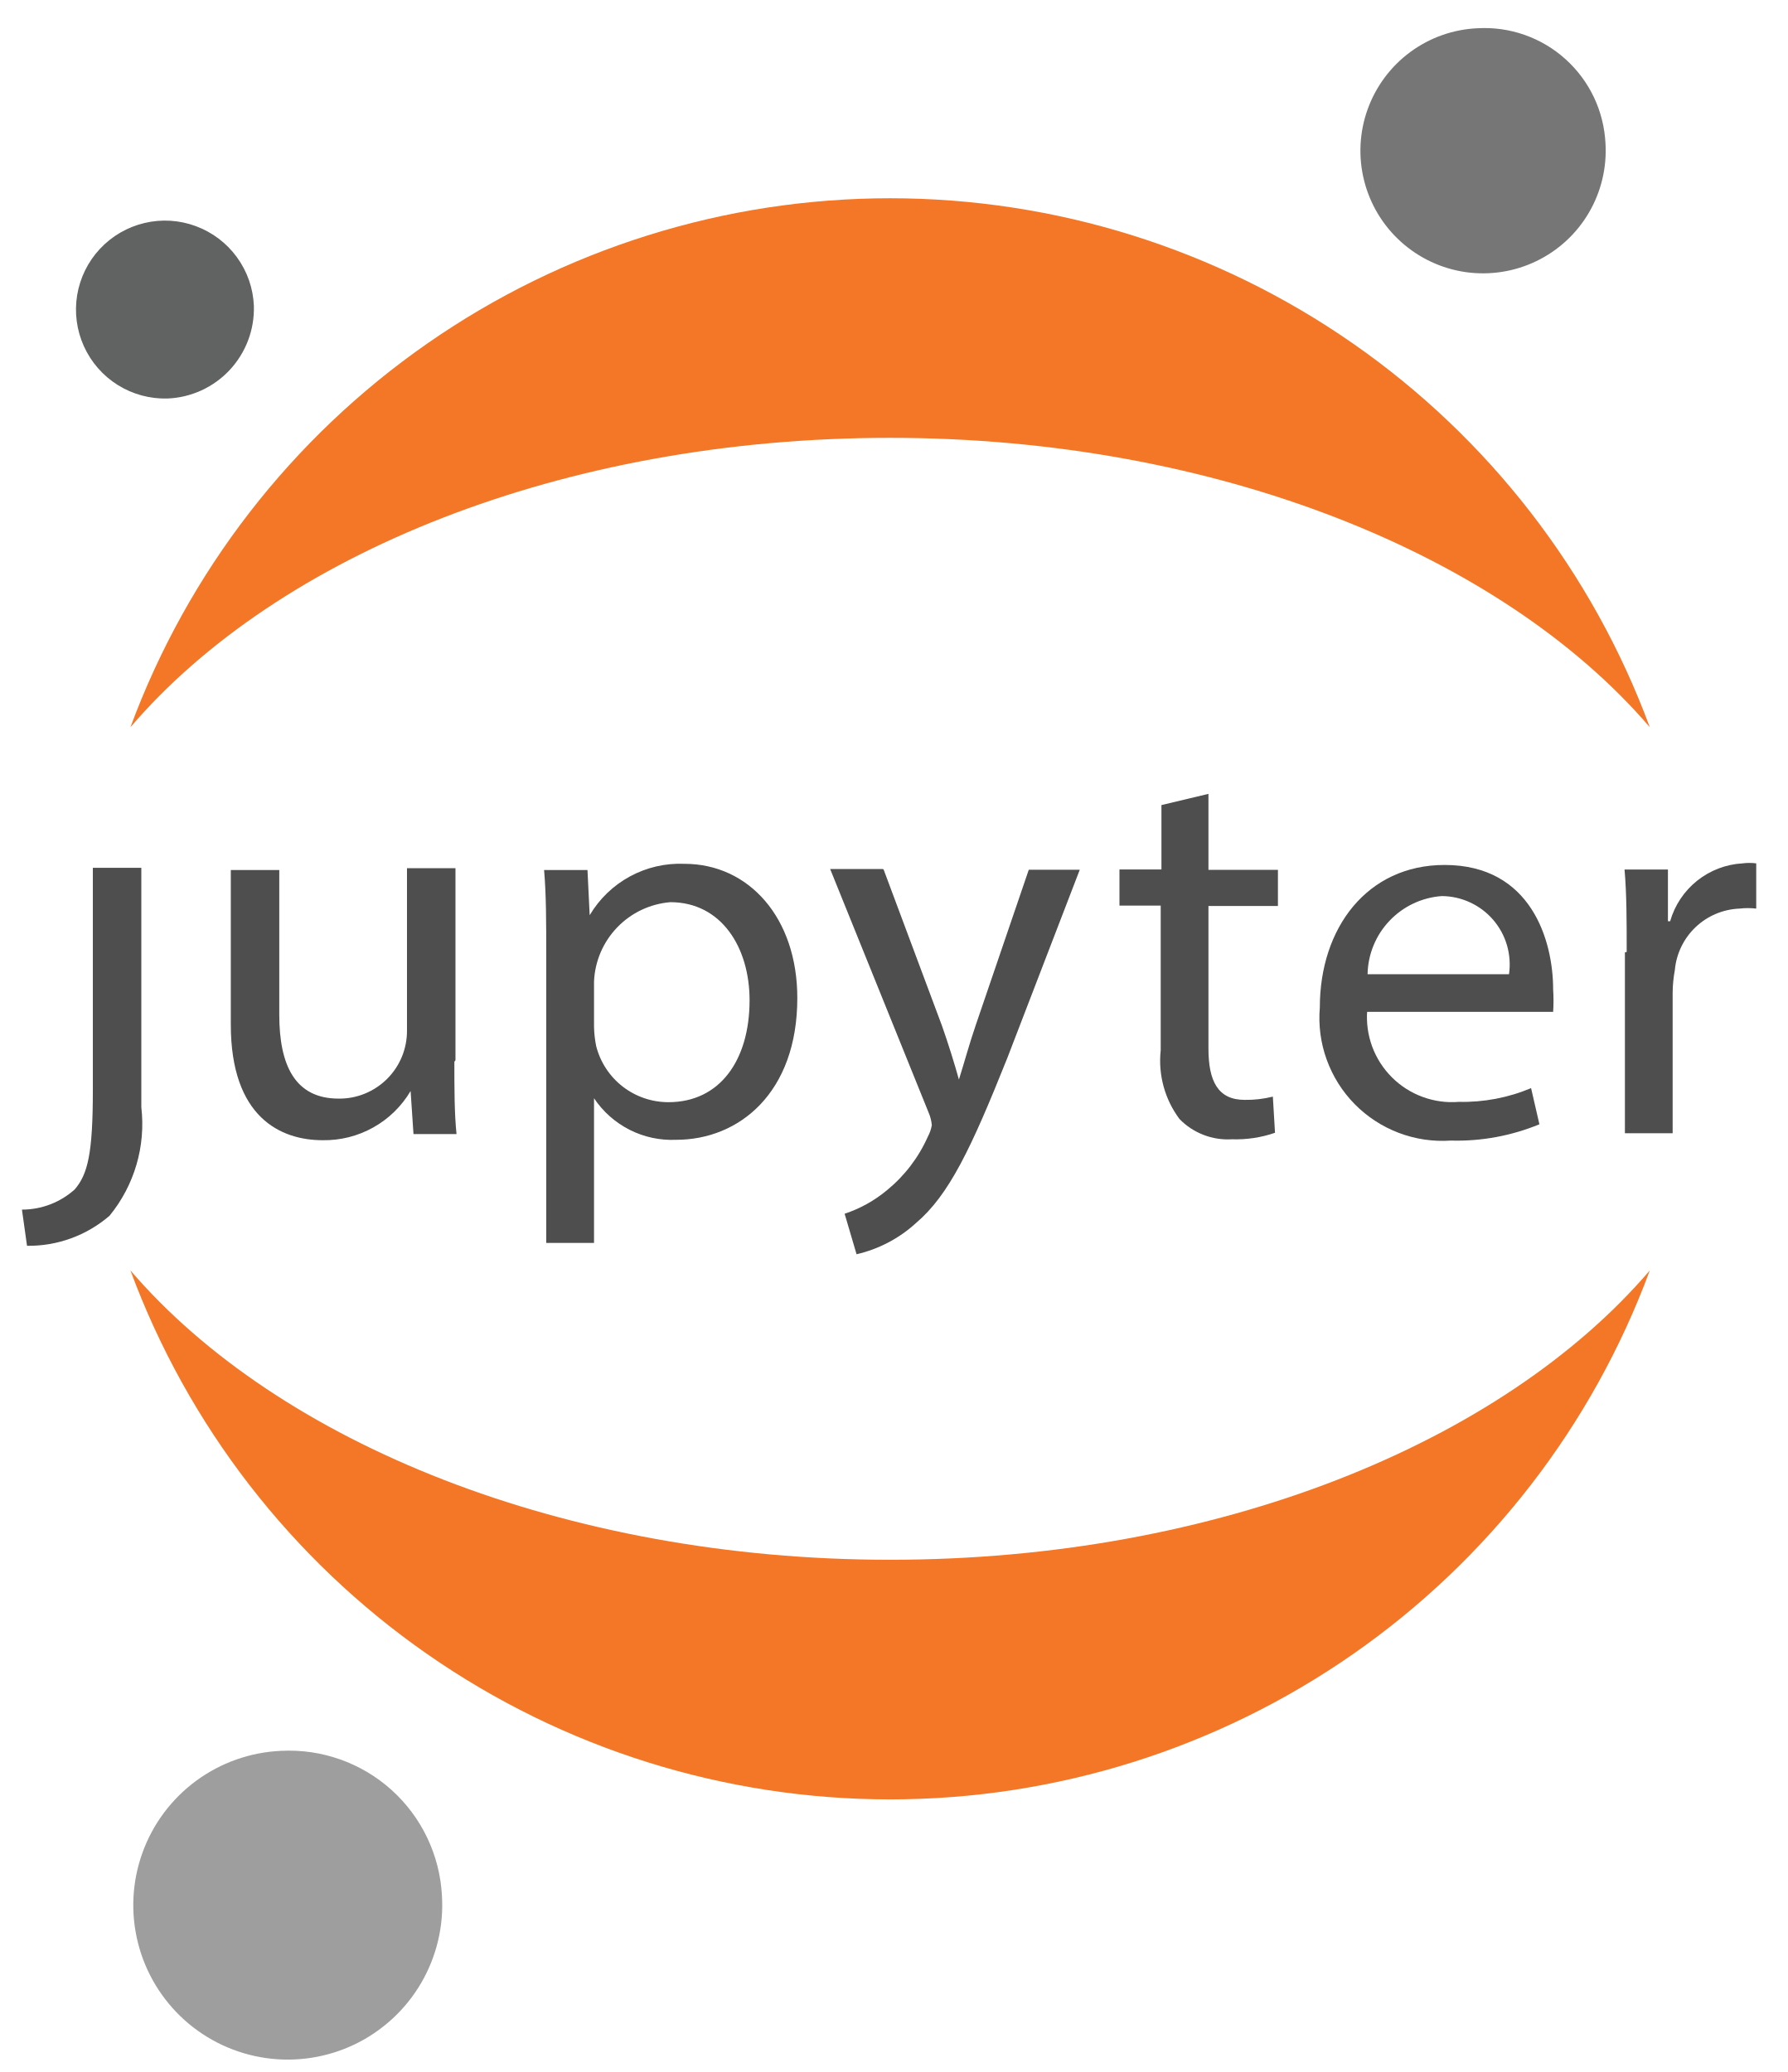
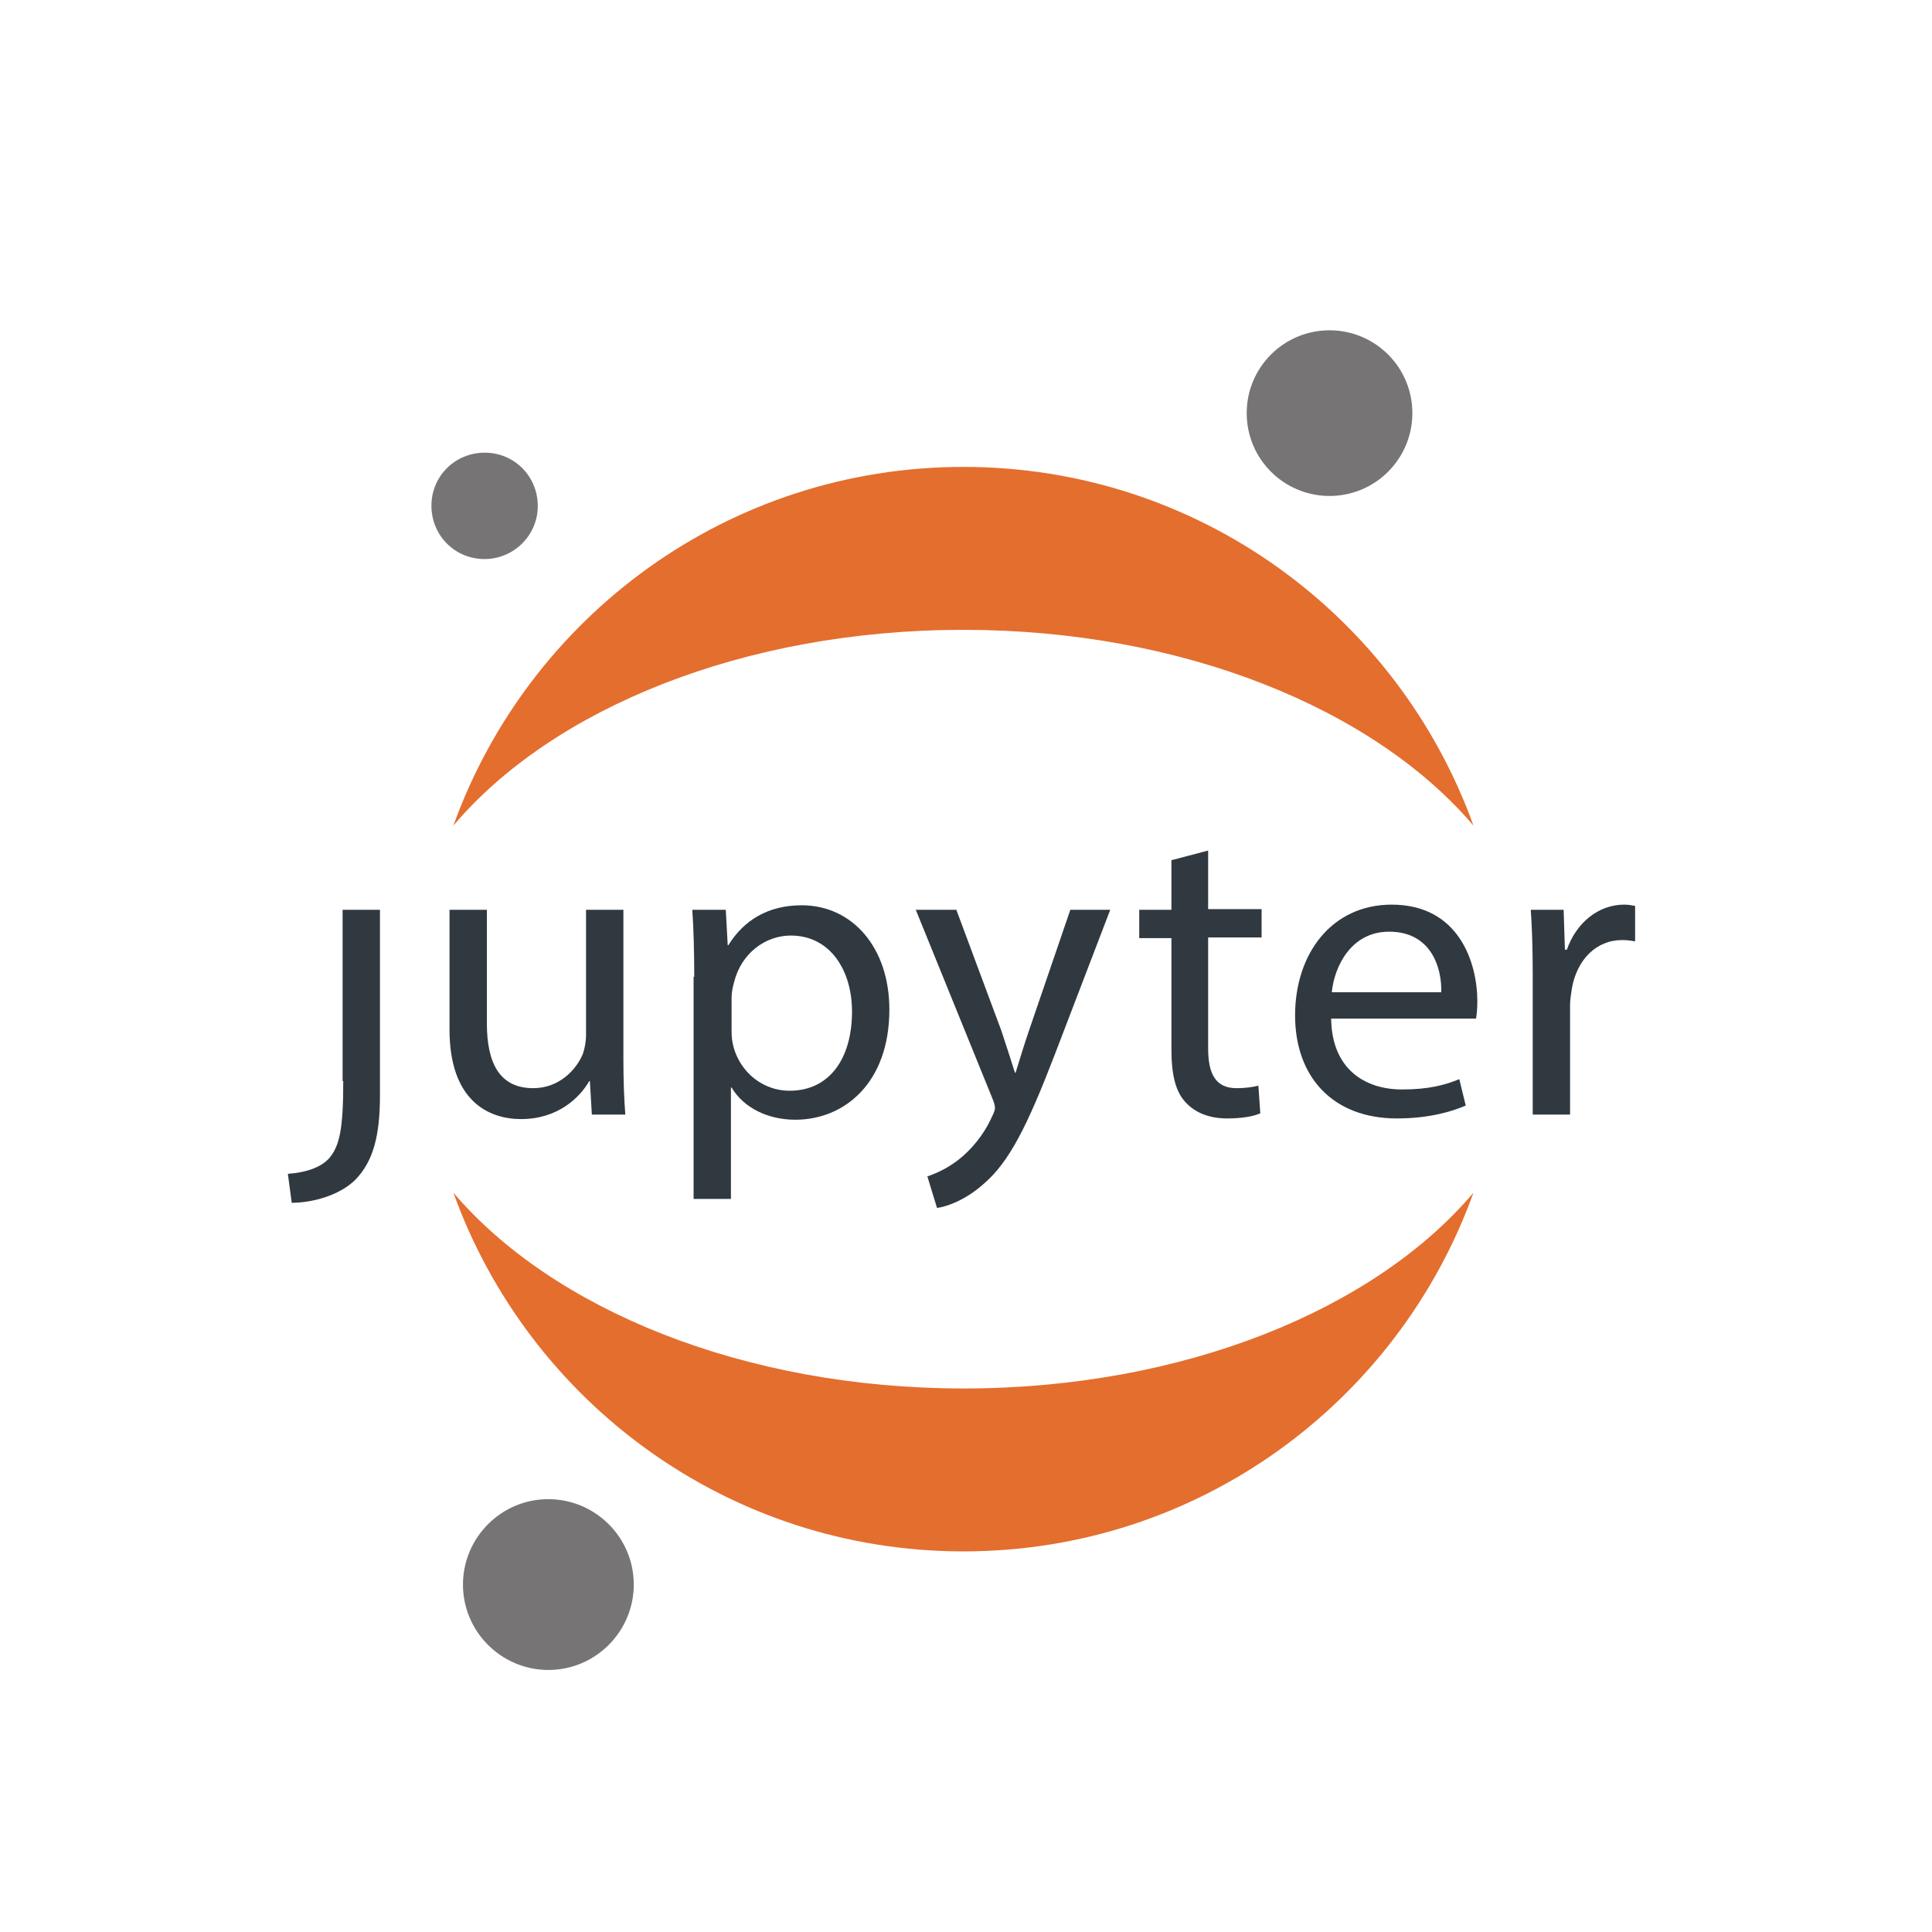
- <svg xmlns="http://www.w3.org/2000/svg" xmlns:xlink="http://www.w3.org/1999/xlink" width="44" height="51" viewBox="0 0 44 51" version="2.0">
-   <g id="Canvas" transform="translate(-1640 -2453)">
-     <g id="Group" style="mix-blend-mode:normal;">
-       <g id="Group" style="mix-blend-mode:normal;">
-         <g id="Group" style="mix-blend-mode:normal;">
-           <g id="g" style="mix-blend-mode:normal;">
-             <g id="path" style="mix-blend-mode:normal;">
-               <g id="path9 fill" style="mix-blend-mode:normal;">
-                 <use xlink:href="#path0_fill" transform="translate(1640.54 2474.36)" fill="#4E4E4E" style="mix-blend-mode:normal;" />
-               </g>
-             </g>
-             <g id="path" style="mix-blend-mode:normal;">
-               <g id="path10 fill" style="mix-blend-mode:normal;">
-                 <use xlink:href="#path1_fill" transform="translate(1645.68 2474.37)" fill="#4E4E4E" style="mix-blend-mode:normal;" />
-               </g>
-             </g>
-             <g id="path" style="mix-blend-mode:normal;">
-               <g id="path11 fill" style="mix-blend-mode:normal;">
-                 <use xlink:href="#path2_fill" transform="translate(1653.39 2474.26)" fill="#4E4E4E" style="mix-blend-mode:normal;" />
-               </g>
-             </g>
-             <g id="path" style="mix-blend-mode:normal;">
-               <g id="path12 fill" style="mix-blend-mode:normal;">
-                 <use xlink:href="#path3_fill" transform="translate(1660.43 2474.39)" fill="#4E4E4E" style="mix-blend-mode:normal;" />
-               </g>
-             </g>
-             <g id="path" style="mix-blend-mode:normal;">
-               <g id="path13 fill" style="mix-blend-mode:normal;">
-                 <use xlink:href="#path4_fill" transform="translate(1667.55 2472.54)" fill="#4E4E4E" style="mix-blend-mode:normal;" />
-               </g>
-             </g>
-             <g id="path" style="mix-blend-mode:normal;">
-               <g id="path14 fill" style="mix-blend-mode:normal;">
-                 <use xlink:href="#path5_fill" transform="translate(1672.47 2474.29)" fill="#4E4E4E" style="mix-blend-mode:normal;" />
-               </g>
-             </g>
-             <g id="path" style="mix-blend-mode:normal;">
-               <g id="path15 fill" style="mix-blend-mode:normal;">
-                 <use xlink:href="#path6_fill" transform="translate(1679.98 2474.24)" fill="#4E4E4E" style="mix-blend-mode:normal;" />
-               </g>
-             </g>
-           </g>
-         </g>
-         <g id="g" style="mix-blend-mode:normal;">
-           <g id="path" style="mix-blend-mode:normal;">
-             <g id="path16 fill" style="mix-blend-mode:normal;">
-               <use xlink:href="#path7_fill" transform="translate(1673.48 2453.69)" fill="#767677" style="mix-blend-mode:normal;" />
-             </g>
-           </g>
-           <g id="path" style="mix-blend-mode:normal;">
-             <g id="path17 fill" style="mix-blend-mode:normal;">
-               <use xlink:href="#path8_fill" transform="translate(1643.21 2484.27)" fill="#F37726" style="mix-blend-mode:normal;" />
-             </g>
-           </g>
-           <g id="path" style="mix-blend-mode:normal;">
-             <g id="path18 fill" style="mix-blend-mode:normal;">
-               <use xlink:href="#path9_fill" transform="translate(1643.21 2457.88)" fill="#F37726" style="mix-blend-mode:normal;" />
-             </g>
-           </g>
-           <g id="path" style="mix-blend-mode:normal;">
-             <g id="path19 fill" style="mix-blend-mode:normal;">
-               <use xlink:href="#path10_fill" transform="translate(1643.28 2496.09)" fill="#9E9E9E" style="mix-blend-mode:normal;" />
-             </g>
-           </g>
-           <g id="path" style="mix-blend-mode:normal;">
-             <g id="path20 fill" style="mix-blend-mode:normal;">
-               <use xlink:href="#path11_fill" transform="translate(1641.87 2458.43)" fill="#616262" style="mix-blend-mode:normal;" />
-             </g>
+ <svg xmlns="http://www.w3.org/2000/svg" version="1.1" id="Layer_1" x="0px" y="0px" viewBox="0 0 300 300" style="enable-background:new 0 0 300 300;" xml:space="preserve">
+   <style type="text/css">
+ 	.st0{fill:#E46E2E;}
+ 	.st1{fill:#767474;}
+ 	.st2{fill:#313940;}
+ </style>
+   <g id="Page-1">
+     <g id="Artboard">
+       <g id="Group-Copy-4-_x2B_-Group-_x2B_-Group-Copy">
+         <g id="Group-Copy-4" transform="translate(248, 26)">
+           <path id="Fill-9" class="st0" d="M-98.4,189.6c-34.1,0-63.8-12.3-79.2-30.4c11.7,32.5,42.7,55.7,79.2,55.7s67.5-23.2,79.2-55.7      C-34.6,177.4-64.3,189.6-98.4,189.6" />
+           <path id="Fill-10" class="st0" d="M-98.4,71.8c34.1,0,63.8,12.3,79.2,30.4c-11.7-32.5-42.7-55.7-79.2-55.7s-67.5,23.2-79.2,55.7      C-162.2,84-132.5,71.8-98.4,71.8" />
+           <path id="Fill-11" class="st1" d="M-162.3,233.3c-7.3,0.3-13.5-5.4-13.8-12.7c-0.3-7.3,5.4-13.5,12.7-13.8      c7.3-0.3,13.5,5.4,13.8,12.7C-149.3,226.8-155,233-162.3,233.3z" />
+           <path id="Fill-12" class="st1" d="M-172.4,60.8c-4.6,0.2-8.4-3.3-8.6-7.9c-0.2-4.6,3.3-8.4,7.9-8.6c4.6-0.2,8.4,3.3,8.6,7.9      S-167.9,60.6-172.4,60.8z" />
+           <path id="Fill-8" class="st1" d="M-41,51c-7.1,0.3-13.1-5.2-13.4-12.3c-0.3-7.1,5.2-13.1,12.3-13.4C-35,25-29,30.5-28.7,37.6      C-28.4,44.7-33.9,50.7-41,51z" />
+           <g id="Group-Copy" transform="translate(0, 100.8707)">
+             <path id="Fill-1" class="st2" d="M-194.7,41c0,7.6-0.6,10.1-2.2,12c-1.4,1.5-3.7,2.2-6.4,2.4l0.6,4.5c3.1,0,7.4-1.1,9.9-3.6       c2.8-2.9,3.8-6.9,3.8-13.1V14.4h-5.8V41" />
+             <path id="Fill-2" class="st2" d="M-151.2,37.5c0,3.3,0.1,6.2,0.3,8.7h-5.2l-0.3-5.2h-0.1c-1.5,2.6-4.9,5.9-10.6,5.9       c-5,0-11.1-2.8-11.1-13.9V14.4h5.8V32c0,6.1,1.9,10.1,7.2,10.1c3.9,0,6.6-2.7,7.7-5.3c0.3-0.9,0.5-1.9,0.5-3V14.4h5.8V37.5" />
+             <path id="Fill-3" class="st2" d="M-140.2,24.8c0-4.1-0.1-7.4-0.3-10.4h5.2l0.3,5.5h0.1c2.4-3.9,6.2-6.2,11.4-6.2       c7.8,0,13.6,6.5,13.6,16.2c0,11.4-7,17.1-14.6,17.1c-4.2,0-8-1.8-9.9-5h-0.1v17.3h-5.8V24.8L-140.2,24.8z M-134.4,33.3       c0,0.9,0.1,1.6,0.3,2.4c1.1,4,4.6,6.8,8.7,6.8c6.2,0,9.7-5,9.7-12.3c0-6.4-3.4-11.8-9.5-11.8c-4,0-7.7,2.8-8.8,7.2       c-0.2,0.7-0.4,1.6-0.4,2.4V33.3L-134.4,33.3z" />
+             <path id="Fill-4" class="st2" d="M-99.5,14.4l7,18.8c0.7,2.1,1.5,4.6,2.1,6.5h0.1c0.6-1.9,1.3-4.3,2.1-6.6l6.4-18.7h6.2       l-8.7,22.7c-4.2,10.9-7,16.5-11,19.9c-2.8,2.5-5.7,3.5-7.2,3.7l-1.5-4.9c1.5-0.5,3.4-1.4,5.1-2.8c1.6-1.3,3.6-3.5,4.9-6.4       c0.3-0.6,0.5-1.1,0.5-1.4c0-0.3-0.1-0.8-0.4-1.5l-11.9-29.3H-99.5" />
+             <path id="Fill-5" class="st2" d="M-60.4,5.2v9.1h8.3v4.4h-8.3v17.2c0,3.9,1.1,6.2,4.4,6.2c1.5,0,2.7-0.2,3.4-0.4l0.3,4.3       c-1.1,0.5-2.9,0.8-5.2,0.8c-2.7,0-4.9-0.9-6.3-2.4c-1.7-1.7-2.3-4.5-2.3-8.3V18.8h-5v-4.4h5V6.7L-60.4,5.2" />
+             <path id="Fill-6" class="st2" d="M-41.3,31.3c0.1,7.8,5.2,11,11,11c4.2,0,6.7-0.7,8.9-1.6l1,4.1c-2.1,0.9-5.6,2-10.7,2       c-9.9,0-15.8-6.4-15.8-16c0-9.6,5.7-17.2,15-17.2c10.5,0,13.3,9.1,13.3,15c0,1.2-0.1,2.1-0.2,2.7H-41.3L-41.3,31.3z        M-24.2,27.2c0.1-3.7-1.5-9.4-8.1-9.4c-5.9,0-8.5,5.4-8.9,9.4H-24.2L-24.2,27.2z" />
+             <path id="Fill-7" class="st2" d="M-10,24.3c0-3.7-0.1-7-0.3-9.9h5.1l0.2,6.2h0.3c1.5-4.3,5-7,8.9-7c0.7,0,1.1,0.1,1.7,0.2v5.5       c-0.6-0.1-1.2-0.2-2-0.2c-4.1,0-7,3.1-7.8,7.4c-0.1,0.8-0.3,1.7-0.3,2.7v17H-10V24.3" />
          </g>
        </g>
      </g>
    </g>
  </g>
-   <defs>
-     <path id="path0_fill" d="M 1.745 5.475C 1.745 7.033 1.62 7.541 1.3 7.915C 0.943 8.236 0.48 8.414 0 8.413L 0.125 9.304C 0.869 9.314 1.591 9.051 2.155 8.565C 2.458 8.195 2.683 7.768 2.818 7.309C 2.953 6.85 2.993 6.369 2.938 5.894L 2.938 0L 1.745 0L 1.745 5.44L 1.745 5.475Z" />
-     <path id="path1_fill" d="M 5.502 4.763C 5.502 5.431 5.502 6.027 5.555 6.544L 4.496 6.544L 4.425 5.484C 4.203 5.859 3.886 6.169 3.506 6.381C 3.126 6.594 2.697 6.702 2.261 6.695C 1.229 6.695 0 6.134 0 3.846L 0 0.045L 1.193 0.045L 1.193 3.606C 1.193 4.843 1.576 5.671 2.653 5.671C 2.875 5.674 3.095 5.632 3.3 5.548C 3.505 5.464 3.691 5.34 3.848 5.184C 4.005 5.027 4.129 4.84 4.213 4.635C 4.296 4.43 4.338 4.21 4.336 3.989L 4.336 0L 5.529 0L 5.529 4.727L 5.502 4.763Z" />
-     <path id="path2_fill" d="M 0.053 2.273C 0.053 1.445 0.053 0.768 0 0.154L 1.068 0.154L 1.122 1.267C 1.36 0.865 1.702 0.535 2.113 0.312C 2.524 0.089 2.988 -0.018 3.454 0.002C 5.039 0.002 6.232 1.329 6.232 3.305C 6.232 5.638 4.799 6.795 3.25 6.795C 2.853 6.813 2.459 6.728 2.105 6.549C 1.751 6.369 1.449 6.102 1.229 5.772L 1.229 5.772L 1.229 9.333L 0.053 9.333L 0.053 2.299L 0.053 2.273ZM 1.229 4.009C 1.232 4.17 1.25 4.331 1.282 4.489C 1.383 4.885 1.613 5.235 1.935 5.485C 2.258 5.735 2.655 5.87 3.063 5.869C 4.318 5.869 5.057 4.846 5.057 3.359C 5.057 2.059 4.362 0.946 3.107 0.946C 2.61 0.987 2.145 1.207 1.8 1.566C 1.454 1.925 1.251 2.398 1.229 2.896L 1.229 4.009Z" />
-     <path id="path3_fill" d="M 1.318 0.018L 2.751 3.855C 2.902 4.282 3.063 4.799 3.169 5.182C 3.294 4.79 3.428 4.291 3.588 3.828L 4.888 0.018L 6.143 0.018L 4.362 4.647C 3.472 6.873 2.929 8.022 2.11 8.716C 1.697 9.093 1.194 9.357 0.65 9.482L 0.356 8.485C 0.737 8.359 1.09 8.163 1.398 7.906C 1.832 7.552 2.177 7.1 2.404 6.588C 2.452 6.499 2.486 6.403 2.502 6.303C 2.492 6.196 2.465 6.091 2.422 5.992L 0 0L 1.3 0L 1.318 0.018Z" />
-     <path id="path4_fill" d="M 2.19 0L 2.19 1.87L 3.9 1.87L 3.9 2.76L 2.19 2.76L 2.19 6.268C 2.19 7.069 2.422 7.532 3.08 7.532C 3.314 7.536 3.548 7.509 3.775 7.452L 3.828 8.342C 3.488 8.46 3.129 8.514 2.769 8.502C 2.53 8.517 2.292 8.48 2.069 8.394C 1.846 8.308 1.644 8.175 1.478 8.004C 1.115 7.519 0.95 6.914 1.015 6.312L 1.015 2.751L 0 2.751L 0 1.861L 1.033 1.861L 1.033 0.276L 2.19 0Z" />
-     <path id="path5_fill" d="M 1.177 3.579C 1.153 3.881 1.195 4.185 1.299 4.469C 1.404 4.753 1.569 5.011 1.783 5.225C 1.997 5.44 2.256 5.605 2.54 5.709C 2.824 5.814 3.128 5.856 3.43 5.831C 4.04 5.845 4.647 5.73 5.21 5.493L 5.415 6.383C 4.724 6.668 3.981 6.805 3.234 6.784C 2.798 6.814 2.361 6.749 1.953 6.594C 1.545 6.439 1.175 6.198 0.869 5.887C 0.563 5.576 0.328 5.202 0.18 4.791C 0.031 4.381 -0.026 3.943 0.011 3.508C 0.011 1.549 1.177 0 3.082 0C 5.219 0 5.753 1.87 5.753 3.063C 5.765 3.246 5.765 3.431 5.753 3.615L 1.15 3.615L 1.177 3.579ZM 4.667 2.689C 4.701 2.451 4.684 2.208 4.617 1.977C 4.55 1.746 4.434 1.533 4.277 1.35C 4.12 1.168 3.926 1.022 3.707 0.921C 3.489 0.82 3.252 0.767 3.011 0.766C 2.522 0.801 2.064 1.018 1.726 1.374C 1.388 1.729 1.196 2.198 1.186 2.689L 4.667 2.689Z" />
-     <path id="path6_fill" d="M 0.053 2.192C 0.053 1.427 0.053 0.768 0 0.162L 1.068 0.162L 1.068 1.436L 1.122 1.436C 1.234 1.043 1.466 0.694 1.785 0.439C 2.104 0.184 2.494 0.034 2.902 0.011C 3.015 -0.004 3.128 -0.004 3.241 0.011L 3.241 1.124C 3.105 1.108 2.967 1.108 2.831 1.124C 2.427 1.14 2.042 1.302 1.749 1.58C 1.456 1.859 1.274 2.235 1.238 2.637C 1.204 2.82 1.186 3.004 1.184 3.189L 1.184 6.653L 0.009 6.653L 0.009 2.201L 0.053 2.192Z" />
-     <path id="path7_fill" d="M 6.031 2.836C 6.067 3.434 5.925 4.029 5.622 4.546C 5.319 5.063 4.869 5.478 4.329 5.738C 3.789 5.999 3.184 6.092 2.591 6.008C 1.998 5.923 1.443 5.663 0.998 5.262C 0.553 4.861 0.237 4.337 0.091 3.755C -0.055 3.174 -0.025 2.563 0.178 1.999C 0.381 1.435 0.747 0.944 1.229 0.589C 1.712 0.234 2.289 0.03 2.888 0.005C 3.28 -0.017 3.673 0.039 4.044 0.17C 4.415 0.301 4.756 0.503 5.048 0.767C 5.34 1.03 5.577 1.348 5.746 1.703C 5.914 2.058 6.011 2.443 6.031 2.836L 6.031 2.836Z" />
-     <path id="path8_fill" d="M 18.696 7.122C 10.684 7.122 3.641 4.247 0 0C 1.413 3.82 3.962 7.116 7.305 9.444C 10.647 11.772 14.623 13.02 18.696 13.02C 22.77 13.02 26.745 11.772 30.088 9.444C 33.43 7.116 35.98 3.82 37.392 4.0486e-13C 33.76 4.247 26.744 7.122 18.696 7.122Z" />
-     <path id="path9_fill" d="M 18.696 5.897C 26.709 5.897 33.751 8.773 37.392 13.02C 35.98 9.199 33.43 5.903 30.088 3.576C 26.745 1.248 22.77 4.0486e-13 18.696 0C 14.623 4.0486e-13 10.647 1.248 7.305 3.576C 3.962 5.903 1.413 9.199 0 13.02C 3.641 8.764 10.648 5.897 18.696 5.897Z" />
-     <path id="path10_fill" d="M 7.596 3.567C 7.643 4.32 7.464 5.07 7.083 5.722C 6.703 6.373 6.136 6.897 5.457 7.226C 4.777 7.554 4.015 7.673 3.268 7.567C 2.52 7.461 1.822 7.135 1.26 6.631C 0.699 6.126 0.3 5.466 0.116 4.734C -0.069 4.002 -0.032 3.232 0.223 2.521C 0.477 1.81 0.938 1.192 1.545 0.744C 2.153 0.296 2.88 0.039 3.634 0.005C 4.128 -0.021 4.622 0.05 5.089 0.215C 5.555 0.379 5.985 0.634 6.353 0.965C 6.721 1.296 7.02 1.696 7.233 2.142C 7.446 2.589 7.57 3.073 7.596 3.567L 7.596 3.567Z" />
-     <path id="path11_fill" d="M 2.251 4.379C 1.819 4.391 1.393 4.275 1.027 4.046C 0.661 3.817 0.371 3.484 0.194 3.091C 0.016 2.697 -0.041 2.259 0.029 1.833C 0.1 1.407 0.294 1.011 0.589 0.696C 0.884 0.38 1.266 0.158 1.686 0.059C 2.106 -0.041 2.546 -0.014 2.951 0.137C 3.356 0.287 3.708 0.553 3.962 0.903C 4.216 1.252 4.361 1.669 4.378 2.1C 4.395 2.684 4.181 3.25 3.783 3.677C 3.385 4.104 2.834 4.356 2.251 4.379Z" />
-   </defs>
</svg>
